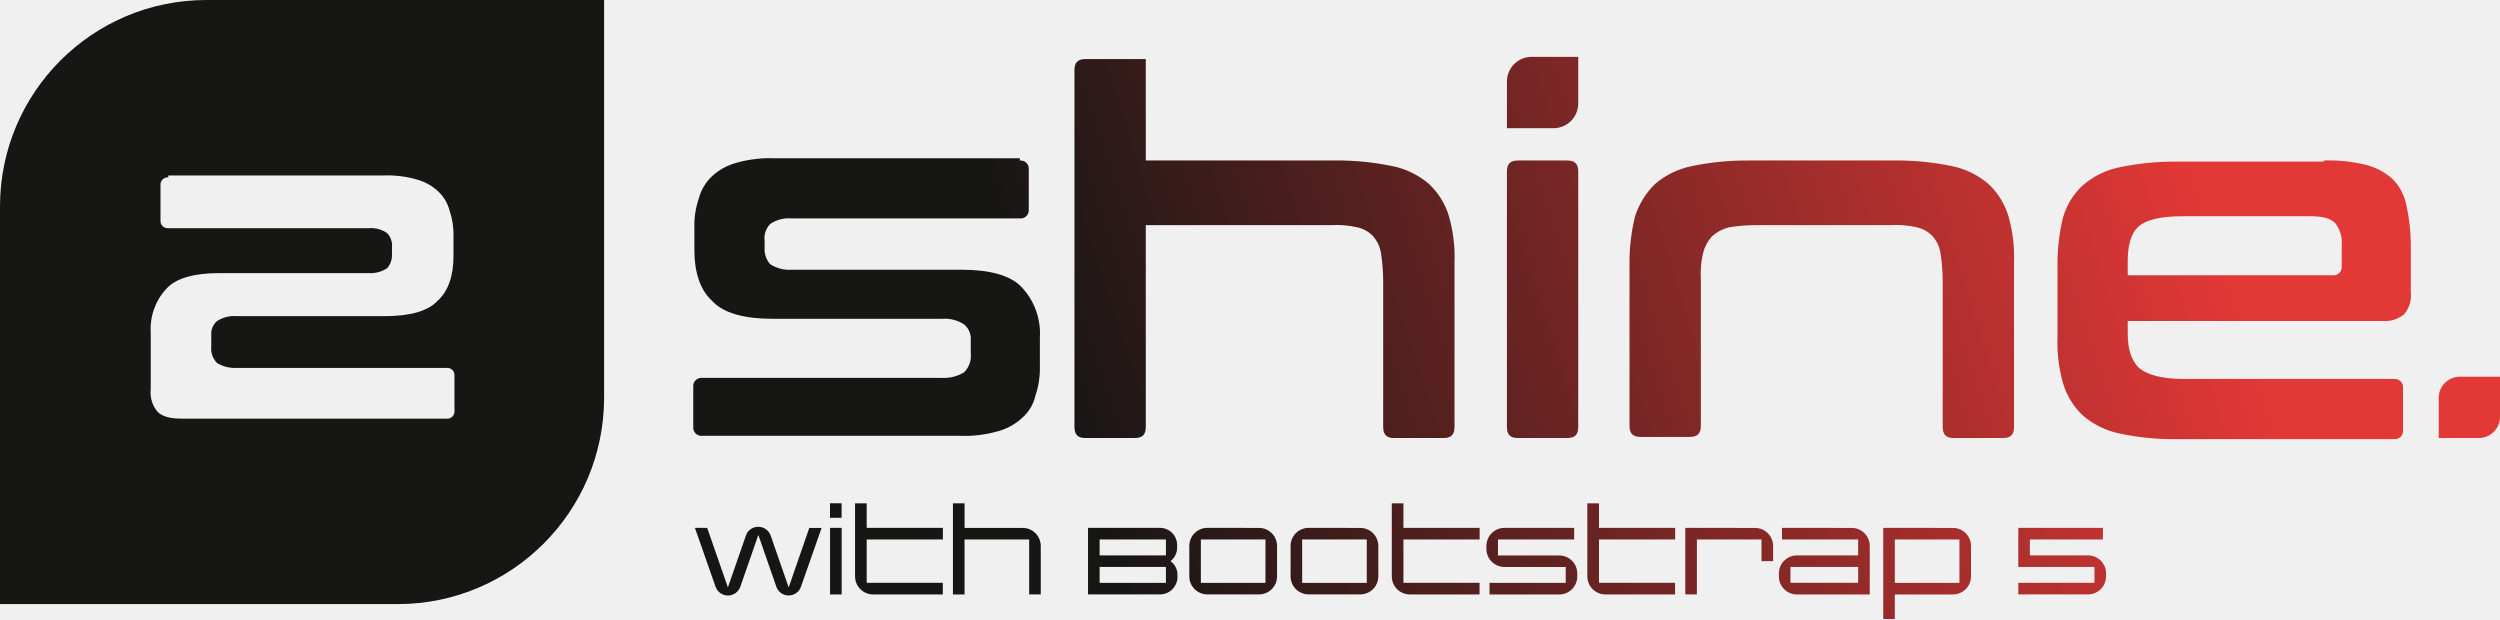
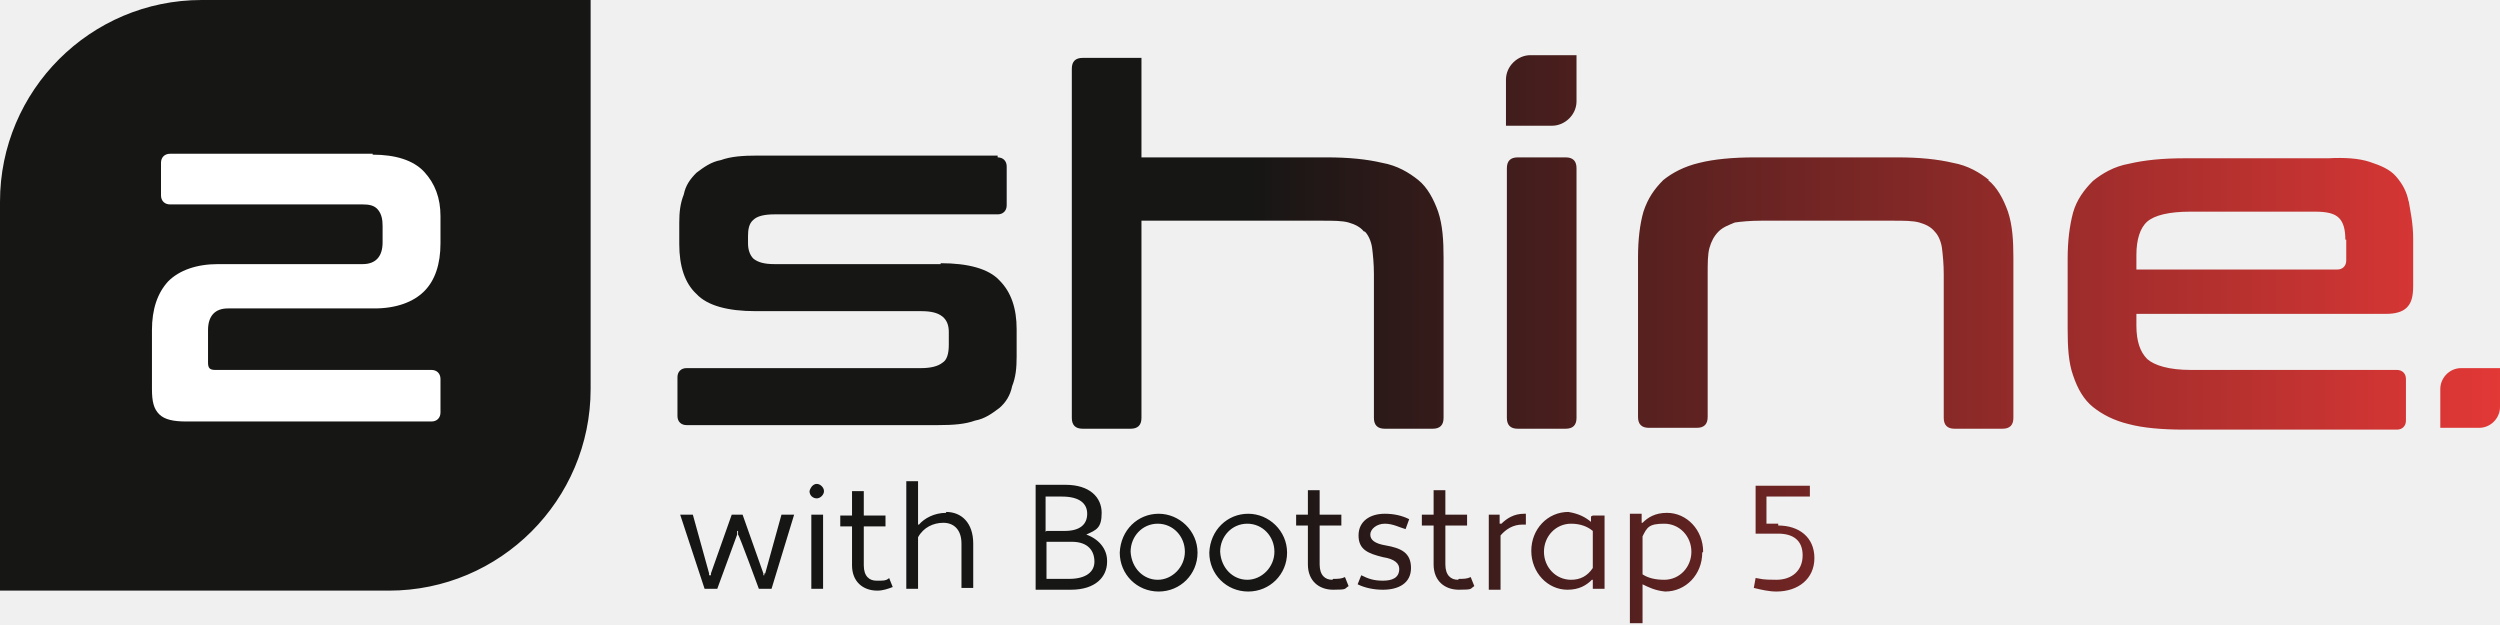
- <svg xmlns="http://www.w3.org/2000/svg" id="Gradient" width="344.79" height="85.373" viewBox="0 0 344.79 85.373">
+ <svg xmlns="http://www.w3.org/2000/svg" id="Gradient" version="1.1" viewBox="0 0 276.4 69">
  <defs>
    <style>
-       .cls-1 {
-         fill: url(#linear-gradient);
+       .st0 {
+         fill: #fff;
      }

-       .cls-2 {
-         clip-path: url(#clip-path);
+       .st1 {
+         fill: url(#Unbenannter_Verlauf);
      }
    </style>
-     <linearGradient id="linear-gradient" y1="0.5" x2="0.887" y2="0.43" gradientUnits="objectBoundingBox">
+     <linearGradient id="Unbenannter_Verlauf" data-name="Unbenannter Verlauf" x1="0" y1="34.5" x2="276.4" y2="34.5" gradientUnits="userSpaceOnUse">
      <stop offset="0" stop-color="#161615" />
-       <stop offset="0.46" stop-color="#161615" />
+       <stop offset=".5" stop-color="#161615" />
      <stop offset="1" stop-color="#e23836" />
    </linearGradient>
-     <clipPath id="clip-path">
-       <path id="Pfad_10" data-name="Pfad 10" class="cls-1" d="M114.478,81.982h1.6V72.805h-1.6Zm37.178-3.791H160.8v2.194h-9.143Zm0-3.791H160.8v2.194h-9.143Zm-1.6-1.6v9.177H159.9a2.418,2.418,0,0,0,2.493-2.344v-.4a2.284,2.284,0,0,0-.965-1.845,2.3,2.3,0,0,0,.916-1.845v-.4a2.375,2.375,0,0,0-2.444-2.344Zm15.562,1.6h8.911v5.984h-8.911Zm.9-1.6a2.489,2.489,0,0,0-2.493,2.492v4.192a2.489,2.489,0,0,0,2.493,2.493h7.114a2.49,2.49,0,0,0,2.495-2.493V75.3a2.49,2.49,0,0,0-2.495-2.492Zm13.069,1.6H188.5v5.984H179.59Zm.9-1.6a2.491,2.491,0,0,0-2.495,2.492v4.192a2.491,2.491,0,0,0,2.495,2.493H187.6a2.49,2.49,0,0,0,2.493-2.493V75.3a2.49,2.49,0,0,0-2.493-2.492Zm27,0A2.49,2.49,0,0,0,205,75.3v.4a2.491,2.491,0,0,0,2.495,2.495h8.444v2.194H205.429v1.6h9.609a2.489,2.489,0,0,0,2.493-2.493v-.4a2.489,2.489,0,0,0-2.493-2.493h-8.445V74.4H217.1v-1.6Zm24.941,0v9.177h1.6V74.4h8.911v2.993h1.6V75.3a2.488,2.488,0,0,0-2.492-2.492Zm14.5,5.386h9.343v2.194H246.93Zm-1.164-5.386v1.6h10.507v2.2h-8.444a2.489,2.489,0,0,0-2.493,2.493v.4a2.489,2.489,0,0,0,2.493,2.493H257.87V75.3a2.49,2.49,0,0,0-2.493-2.492Zm15.562,1.6h8.911v5.984h-8.911Zm-1.594-1.6V85.373h1.594V81.982h8.015a2.489,2.489,0,0,0,2.493-2.493V75.3a2.489,2.489,0,0,0-2.493-2.492Zm18.621,0v5.386h10.507v2.194H278.356v1.6h9.609a2.49,2.49,0,0,0,2.493-2.493v-.4a2.49,2.49,0,0,0-2.493-2.493h-8.013V74.4h10.073v-1.6Zm-175.468,1.03-2.495,7.182-2.859-8.212H95.84L98.7,80.953a1.81,1.81,0,0,0,3.393,0l2.493-7.182,2.493,7.182a1.8,1.8,0,0,0,3.374,0l2.861-8.147h-1.7l-2.842,8.212-2.493-7.182a1.805,1.805,0,0,0-1.7-1.181,1.771,1.771,0,0,0-1.7,1.181m11.59-2.427h1.6v-2h-1.6Zm3.457-1.994V79.489a2.49,2.49,0,0,0,2.493,2.493h9.61v-1.6H119.533V74.4h10.507v-1.6H119.533V69.414Zm13.5,0V81.982h1.6V74.4h8.91v7.581h1.6V75.3a2.49,2.49,0,0,0-2.493-2.492h-8.013V69.414Zm60.525,0V79.489a2.489,2.489,0,0,0,2.493,2.493h9.609v-1.6H193.556V74.4h10.508v-1.6H193.556V69.414Zm26.968,0V79.489a2.49,2.49,0,0,0,2.495,2.493h9.607v-1.6H220.527V74.4h10.505v-1.6H220.527V69.414ZM339.256,51.955a2.919,2.919,0,0,0-2.921,2.922v5.534h5.534a2.919,2.919,0,0,0,2.921-2.921V51.955ZM209.364,22.135c-1.076,0-1.537.461-1.537,1.537v35.2c0,1.078.461,1.539,1.537,1.539h6.764c1.076,0,1.537-.461,1.537-1.539v-35.2c0-1.076-.461-1.537-1.537-1.537Zm31.82,0a37.522,37.522,0,0,0-7.84.769,11.189,11.189,0,0,0-5.073,2.459,10.988,10.988,0,0,0-2.767,4.458,26.546,26.546,0,0,0-.769,6.456V58.72c0,1.076.461,1.537,1.537,1.537h6.764c1.076,0,1.537-.461,1.537-1.537V38.583a12.67,12.67,0,0,1,.307-3.689,5.559,5.559,0,0,1,1.23-2.307,5.559,5.559,0,0,1,2.306-1.228,21.911,21.911,0,0,1,3.689-.307h18.6a12.669,12.669,0,0,1,3.689.307,4.211,4.211,0,0,1,2.152,1.228,4.626,4.626,0,0,1,1.076,2.307,25.5,25.5,0,0,1,.307,3.689V58.872c0,1.078.461,1.539,1.537,1.539h6.764c1.076,0,1.537-.461,1.537-1.539v-22.6A20.672,20.672,0,0,0,277,29.821a10.044,10.044,0,0,0-2.767-4.458A11.189,11.189,0,0,0,269.16,22.9a37.522,37.522,0,0,0-7.84-.769ZM293.448,35.97c0-2.152.461-3.843,1.537-4.767s3.074-1.382,6.149-1.382h17.524c1.691,0,2.767.307,3.382.922a4.325,4.325,0,0,1,.922,3.074v2.921a1.131,1.131,0,0,1-1.23,1.23H293.448ZM320.5,22.289H300.211a37.523,37.523,0,0,0-7.84.769,11.2,11.2,0,0,0-5.073,2.459,9.57,9.57,0,0,0-2.767,4.458,26.546,26.546,0,0,0-.769,6.456v9.99a20.677,20.677,0,0,0,.769,6.458,10.043,10.043,0,0,0,2.767,4.458,11.2,11.2,0,0,0,5.073,2.459,35.388,35.388,0,0,0,7.84.769h29.975a1.131,1.131,0,0,0,1.23-1.23V53.494a1.131,1.131,0,0,0-1.23-1.23H301.134c-3.074,0-5.073-.615-6.149-1.537-1.076-1.076-1.537-2.613-1.537-4.765V44.271h35.2a4.161,4.161,0,0,0,2.921-.922,4.08,4.08,0,0,0,.922-3.074v-6.61a25.951,25.951,0,0,0-.615-5.38,7.121,7.121,0,0,0-1.845-3.536,8.506,8.506,0,0,0-3.689-2,21.256,21.256,0,0,0-5.841-.615Zm-213.668-.461a16.784,16.784,0,0,0-5.226.615,8.028,8.028,0,0,0-3.382,1.843,6.391,6.391,0,0,0-1.845,3.076,11.462,11.462,0,0,0-.615,4v3.074c0,3.074.769,5.534,2.459,7.071,1.537,1.691,4.458,2.459,8.3,2.459h23.365a4.951,4.951,0,0,1,3.074.769,2.579,2.579,0,0,1,.922,2.152v1.845a3.165,3.165,0,0,1-.922,2.613,5.287,5.287,0,0,1-3.074.769H96.842a1.131,1.131,0,0,0-1.23,1.228v5.534a1.132,1.132,0,0,0,1.23,1.231h35.509a16.784,16.784,0,0,0,5.226-.615,8.013,8.013,0,0,0,3.382-1.845A5.747,5.747,0,0,0,142.8,54.57a11.792,11.792,0,0,0,.615-4.15V46.577a9.306,9.306,0,0,0-2.46-6.917c-1.537-1.691-4.458-2.459-8.3-2.459H109.14a4.75,4.75,0,0,1-2.921-.769,3.041,3.041,0,0,1-.769-2.152V33.2a2.824,2.824,0,0,1,.769-2.306,4.438,4.438,0,0,1,2.921-.769h31.512a1.131,1.131,0,0,0,1.23-1.23V23.365a1.131,1.131,0,0,0-1.23-1.23v-.307ZM156.485,8.147h-6.764c-1.076,0-1.537.461-1.537,1.537V58.872c0,1.078.461,1.539,1.537,1.539h6.764c1.076,0,1.537-.461,1.537-1.539V31.051h25.517a12.669,12.669,0,0,1,3.689.307,4.211,4.211,0,0,1,2.152,1.228,4.626,4.626,0,0,1,1.076,2.307,25.507,25.507,0,0,1,.307,3.689V58.872c0,1.078.461,1.539,1.537,1.539h6.764c1.076,0,1.537-.461,1.537-1.539v-22.6a20.673,20.673,0,0,0-.769-6.456,10.043,10.043,0,0,0-2.767-4.458,11.189,11.189,0,0,0-5.073-2.459,37.522,37.522,0,0,0-7.84-.769H158.022V8.147Zm54.724-.307a3.412,3.412,0,0,0-3.382,3.382v6.456h6.456a3.412,3.412,0,0,0,3.382-3.382V7.84ZM22.135,30.392V25.543a.991.991,0,0,1,1.078-1.078V24.2H52.847a14.707,14.707,0,0,1,4.581.54,7.037,7.037,0,0,1,2.964,1.616,5.591,5.591,0,0,1,1.616,2.695,10.04,10.04,0,0,1,.538,3.5v2.695c0,2.693-.672,4.848-2.154,6.2-1.348,1.482-3.908,2.155-7.274,2.155H32.644a4.356,4.356,0,0,0-2.7.672,2.265,2.265,0,0,0-.807,1.888v1.616a2.777,2.777,0,0,0,.807,2.29,4.648,4.648,0,0,0,2.7.673H61.6a.991.991,0,0,1,1.078,1.078v4.85A.991.991,0,0,1,61.6,57.737H25.1c-1.616,0-2.693-.271-3.368-.944a4.072,4.072,0,0,1-.942-3.1V45.882a8.155,8.155,0,0,1,2.155-6.061c1.347-1.482,3.906-2.155,7.274-2.155H50.827a4.162,4.162,0,0,0,2.559-.673,2.664,2.664,0,0,0,.672-1.886v-.942a2.473,2.473,0,0,0-.672-2.02,3.887,3.887,0,0,0-2.559-.675H23.213a.991.991,0,0,1-1.078-1.078M28.438,0A28.472,28.472,0,0,0,0,28.436V83.315H54.877A28.472,28.472,0,0,0,83.315,54.877V0Z" />
-     </clipPath>
  </defs>
-   <g id="Gruppe_8" data-name="Gruppe 8" class="cls-2">
-     <rect id="Rechteck_15" data-name="Rechteck 15" class="cls-1" width="344.79" height="85.373" transform="translate(0 0)" />
-   </g>
+   <path class="st1" d="M98.3,63.9l.4,1c-.5.2-1.1.4-1.7.4-1.6,0-2.8-1-2.8-2.8v-4.3h-1.3v-1.2h1.3v-2.7h1.3v2.7h2.4v1.2h-2.4v4.3c0,1.2.6,1.7,1.4,1.7s1,0,1.3-.2ZM104,29.2h-18.4c-1.1,0-1.8-.2-2.3-.6-.4-.4-.6-1-.6-1.7v-.8c0-.7.1-1.4.6-1.8.4-.4,1.2-.6,2.3-.6h24.7c.6,0,1-.4,1-1v-4.3c0-.6-.4-1-1-1v-.2h-26.5c-1.7,0-3,.1-4.1.5-1.1.2-1.9.8-2.7,1.4-.7.7-1.2,1.4-1.4,2.4-.4,1-.5,2-.5,3.1v2.4c0,2.4.6,4.3,1.9,5.5,1.2,1.3,3.5,1.9,6.5,1.9h18.3c1.2,0,1.9.2,2.4.6.5.4.7,1,.7,1.7v1.4c0,1-.2,1.7-.7,2-.5.4-1.3.6-2.4.6h-25.9c-.6,0-1,.4-1,1v4.3c0,.6.4,1,1,1h27.8c1.7,0,3-.1,4.1-.5,1.1-.2,1.9-.8,2.7-1.4.7-.6,1.2-1.4,1.4-2.4.4-1,.5-2,.5-3.3v-3c0-2.3-.6-4.1-1.9-5.4-1.2-1.3-3.5-1.9-6.5-1.9ZM104.6,56.7c-1.3,0-2.4.6-3,1.3h-.1v-4.8h-1.3v11.9h1.3v-5.7c.6-1.1,1.7-1.6,2.8-1.6s2,.7,2,2.3v4.9h1.3v-4.9c0-2.3-1.3-3.5-3-3.5ZM272.1,40.7c-1.3,0-2.3,1.1-2.3,2.3v4.3h4.3c1.3,0,2.3-1.1,2.3-2.3v-4.3h-4.3ZM90.3,53.5c-.4,0-.7.4-.8.8,0,.5.4.8.8.8s.8-.4.8-.8-.4-.8-.8-.8ZM0,22.3v43h43c12.3,0,22.3-10,22.3-22.3V0H22.3C10,0,0,10,0,22.3ZM167.8,47.4h5.3c.8,0,1.2-.4,1.2-1.2v-27.6c0-.8-.4-1.2-1.2-1.2h-5.3c-.8,0-1.2.4-1.2,1.2v27.6c0,.8.4,1.2,1.2,1.2ZM122.4,62.1c0,1.7-1.3,3.1-4,3.1h-3.9v-11.6h3.3c2.7,0,4,1.4,4,3.1s-.6,1.9-1.7,2.4h0c1.4.5,2.3,1.6,2.3,2.9ZM115.7,58.7h2c1.8,0,2.5-.8,2.5-1.9s-.8-1.9-2.8-1.9h-1.8v3.9ZM121,62.1c0-1.2-.7-2.2-2.5-2.2h-2.8v4.1h2.5c1.9,0,2.8-.8,2.8-1.9ZM174.3,11.2v-5.1h-5.1c-1.4,0-2.7,1.2-2.7,2.7v5.1h5.1c1.4,0,2.7-1.2,2.7-2.7ZM89.7,65.1h1.3v-8.2h-1.3v8.2ZM84.5,63.4v.2h-.1v-.2l-2.3-6.5h-1.2l-2.3,6.5v.2h-.2v-.2l-1.8-6.5h-1.4l2.7,8.2h1.4l2.2-6v-.4h.1v.4c.1,0,2.3,6,2.3,6h1.4l2.5-8.2h-1.4l-1.8,6.5ZM176.1,57h1.3v8.1h-1.3v-1h-.1c-.6.6-1.4,1.1-2.7,1.1-2.2,0-4-1.9-4-4.3s1.8-4.3,4.1-4.3c1.2.2,1.9.6,2.5,1.1v-.6ZM176.1,58.7c-.6-.5-1.4-.8-2.4-.8-1.7,0-3,1.4-3,3.1s1.3,3.1,3,3.1c1,0,1.8-.4,2.4-1.3v-4.1ZM161.2,64.1c-.8,0-1.4-.5-1.4-1.7v-4.3h2.4v-1.2h-2.4v-2.7h-1.3v2.7h-1.3v1.2h1.3v4.3c0,1.8,1.2,2.8,2.8,2.8s1.2-.1,1.7-.4l-.4-1c-.4.2-.8.2-1.3.2ZM165.9,57.9h-.1v-1h-1.2v8.3h1.3v-6c.6-.7,1.4-1.2,2.4-1.2h.4v-1.2h-.2c-1.1,0-1.9.5-2.5,1.1ZM266.3,22.2c.2,1.2.5,2.5.5,4.2v5.2c0,1.2-.2,1.9-.7,2.4-.5.5-1.3.7-2.3.7h-27.6v1.3c0,1.7.4,2.9,1.2,3.7.8.7,2.4,1.2,4.8,1.2h22.8c.6,0,1,.4,1,1v4.6c0,.6-.4,1-1,1h-23.5c-2.5,0-4.6-.2-6.1-.6-1.7-.4-3-1.1-4-1.9-1-.8-1.7-2-2.2-3.5-.5-1.4-.6-3.1-.6-5.1v-7.8c0-1.9.2-3.6.6-5.1.4-1.4,1.2-2.5,2.2-3.5,1-.8,2.3-1.6,4-1.9,1.7-.4,3.7-.6,6.1-.6h15.9c1.8-.1,3.4,0,4.6.4s2.2.8,2.9,1.6,1.2,1.7,1.4,2.8ZM259.3,26.5c0-1.1-.2-1.9-.7-2.4-.5-.5-1.3-.7-2.7-.7h-13.7c-2.4,0-4,.4-4.8,1.1s-1.2,2-1.2,3.7v1.6h22.2c.6,0,1-.4,1-1v-2.3ZM188.2,61.1c0,2.4-1.8,4.3-4.1,4.3-1.1-.1-1.9-.5-2.5-.8v4.3h-1.4v-12.1h1.3v1h.1c.6-.6,1.4-1.1,2.7-1.1,2.2,0,4,1.9,4,4.3ZM187,61c0-1.7-1.3-3.1-3-3.1s-1.9.4-2.4,1.4v4.2c.6.4,1.4.6,2.4.6,1.7,0,3-1.4,3-3.1ZM196.6,57.9h-1.3v-3h4.8v-1.2h-6v5.3h2.5c1.6,0,2.7.7,2.7,2.4s-1.2,2.7-2.9,2.7-1.6-.1-2.3-.2l-.2,1.1c.8.2,1.7.4,2.5.4,2.4,0,4.2-1.4,4.2-3.7s-1.7-3.6-4-3.6ZM219.9,19.9c-1-.8-2.3-1.6-4-1.9-1.7-.4-3.7-.6-6.1-.6h-15.8c-2.4,0-4.5.2-6.1.6-1.7.4-3,1.1-4,1.9-1,1-1.7,2-2.2,3.5-.4,1.4-.6,3.1-.6,5.1v17.6c0,.8.4,1.2,1.2,1.2h5.3c.8,0,1.2-.4,1.2-1.2v-15.8c0-1.2,0-2.2.2-2.9.2-.7.5-1.3,1-1.8s1.1-.7,1.8-1c.7-.1,1.7-.2,2.9-.2h14.6c1.2,0,2.2,0,2.9.2.7.2,1.3.5,1.7,1,.4.4.7,1.1.8,1.8.1.8.2,1.8.2,2.9v15.9c0,.8.4,1.2,1.2,1.2h5.3c.8,0,1.2-.4,1.2-1.2v-17.7c0-1.9-.1-3.6-.6-5.1-.5-1.4-1.2-2.7-2.2-3.5ZM132.4,61.1c0,2.4-1.9,4.3-4.3,4.3s-4.3-1.9-4.3-4.3c.1-2.5,2-4.3,4.3-4.3s4.3,1.9,4.3,4.3ZM131,61c0-1.7-1.3-3.1-3-3.1s-3,1.4-3,3.1c.1,1.8,1.4,3.1,3,3.1s3-1.4,3-3.1ZM142.3,61.1c0,2.4-1.9,4.3-4.3,4.3s-4.3-1.9-4.3-4.3c.1-2.5,2-4.3,4.3-4.3s4.3,1.9,4.3,4.3ZM140.9,61c0-1.7-1.3-3.1-3-3.1s-3,1.4-3,3.1c.1,1.8,1.4,3.1,3,3.1s3-1.4,3-3.1ZM150.9,25.6c.4.4.7,1.1.8,1.8.1.8.2,1.8.2,2.9v15.9c0,.8.4,1.2,1.2,1.2h5.3c.8,0,1.2-.4,1.2-1.2v-17.7c0-1.9-.1-3.6-.6-5.1-.5-1.4-1.2-2.7-2.2-3.5s-2.3-1.6-4-1.9c-1.7-.4-3.7-.6-6.1-.6h-20.5V6.4h-6.5c-.8,0-1.2.4-1.2,1.2v38.6c0,.8.4,1.2,1.2,1.2h5.3c.8,0,1.2-.4,1.2-1.2v-21.8h20c1.2,0,2.2,0,2.9.2.7.2,1.3.5,1.7,1ZM147.3,64.1c-.8,0-1.4-.5-1.4-1.7v-4.3h2.4v-1.2h-2.4v-2.7h-1.3v2.7h-1.3v1.2h1.3v4.3c0,1.8,1.2,2.8,2.8,2.8s1.2-.1,1.7-.4l-.4-1c-.4.2-.8.2-1.3.2ZM153.2,60.3c-1.2-.2-1.7-.6-1.7-1.2s.7-1.2,1.6-1.2,1.6.4,2.3.6l.4-1.1c-.8-.4-1.7-.6-2.7-.6-1.6,0-2.9.8-2.9,2.4s1.1,2,2.7,2.4c1.3.2,1.8.7,1.8,1.3,0,1-.8,1.3-1.8,1.3s-1.6-.2-2.4-.6l-.4,1c.8.4,1.8.6,2.8.6,1.7,0,3.1-.7,3.1-2.4s-1.1-2.2-2.8-2.5Z" />
+   <path class="st0" d="M41.2,17.1c2.5,0,4.5.6,5.7,1.9,1.2,1.3,1.8,2.9,1.8,4.9v3c0,2.3-.6,4.1-1.8,5.3s-3.1,1.9-5.5,1.9h-16.2c-1.4,0-2.2.8-2.2,2.4v3.6c0,.6.2.8.8.8h23.9c.6,0,1,.4,1,1v3.7c0,.6-.4,1-1,1h-27.1c-1.4,0-2.4-.2-3-.8s-.8-1.4-.8-2.8v-6.5c0-2.3.6-4.1,1.8-5.4,1.2-1.2,3.1-1.9,5.5-1.9h16c1.4,0,2.2-.8,2.2-2.4v-1.8c0-.7-.1-1.3-.5-1.8-.4-.5-1-.6-1.7-.6h-21.3c-.6,0-1-.4-1-1v-3.6c0-.6.4-1,1-1h22.4Z" />
</svg>
